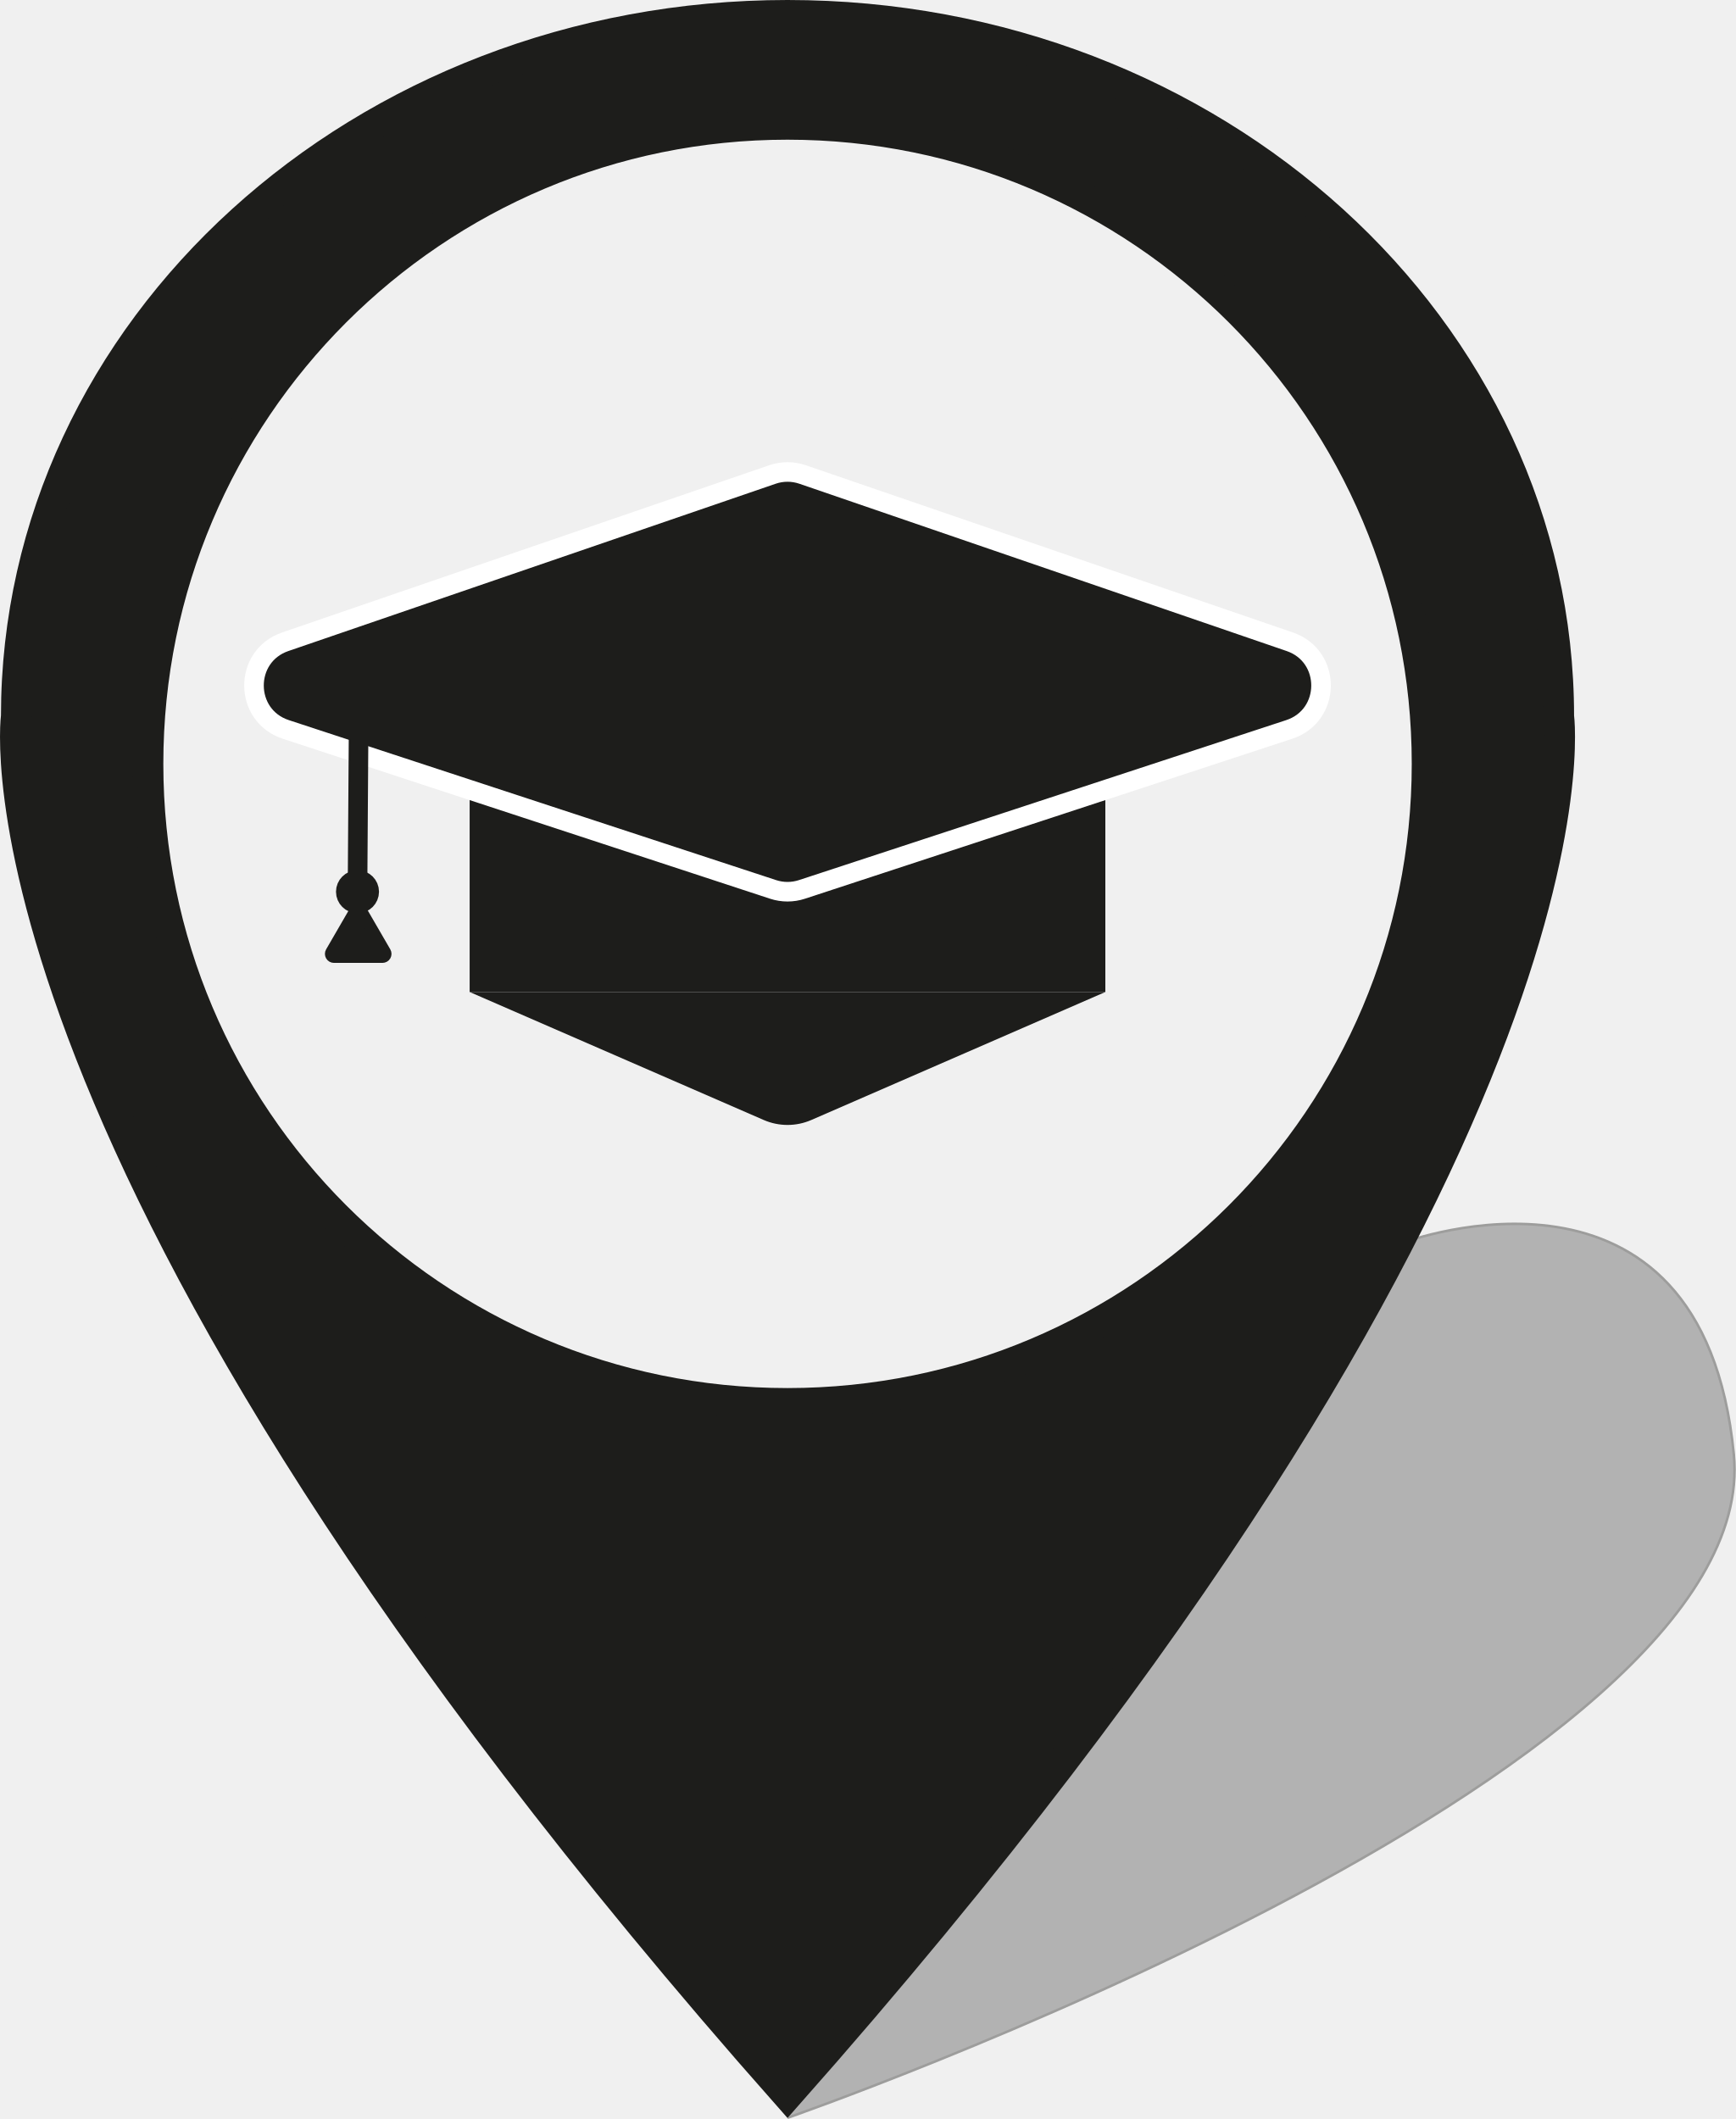
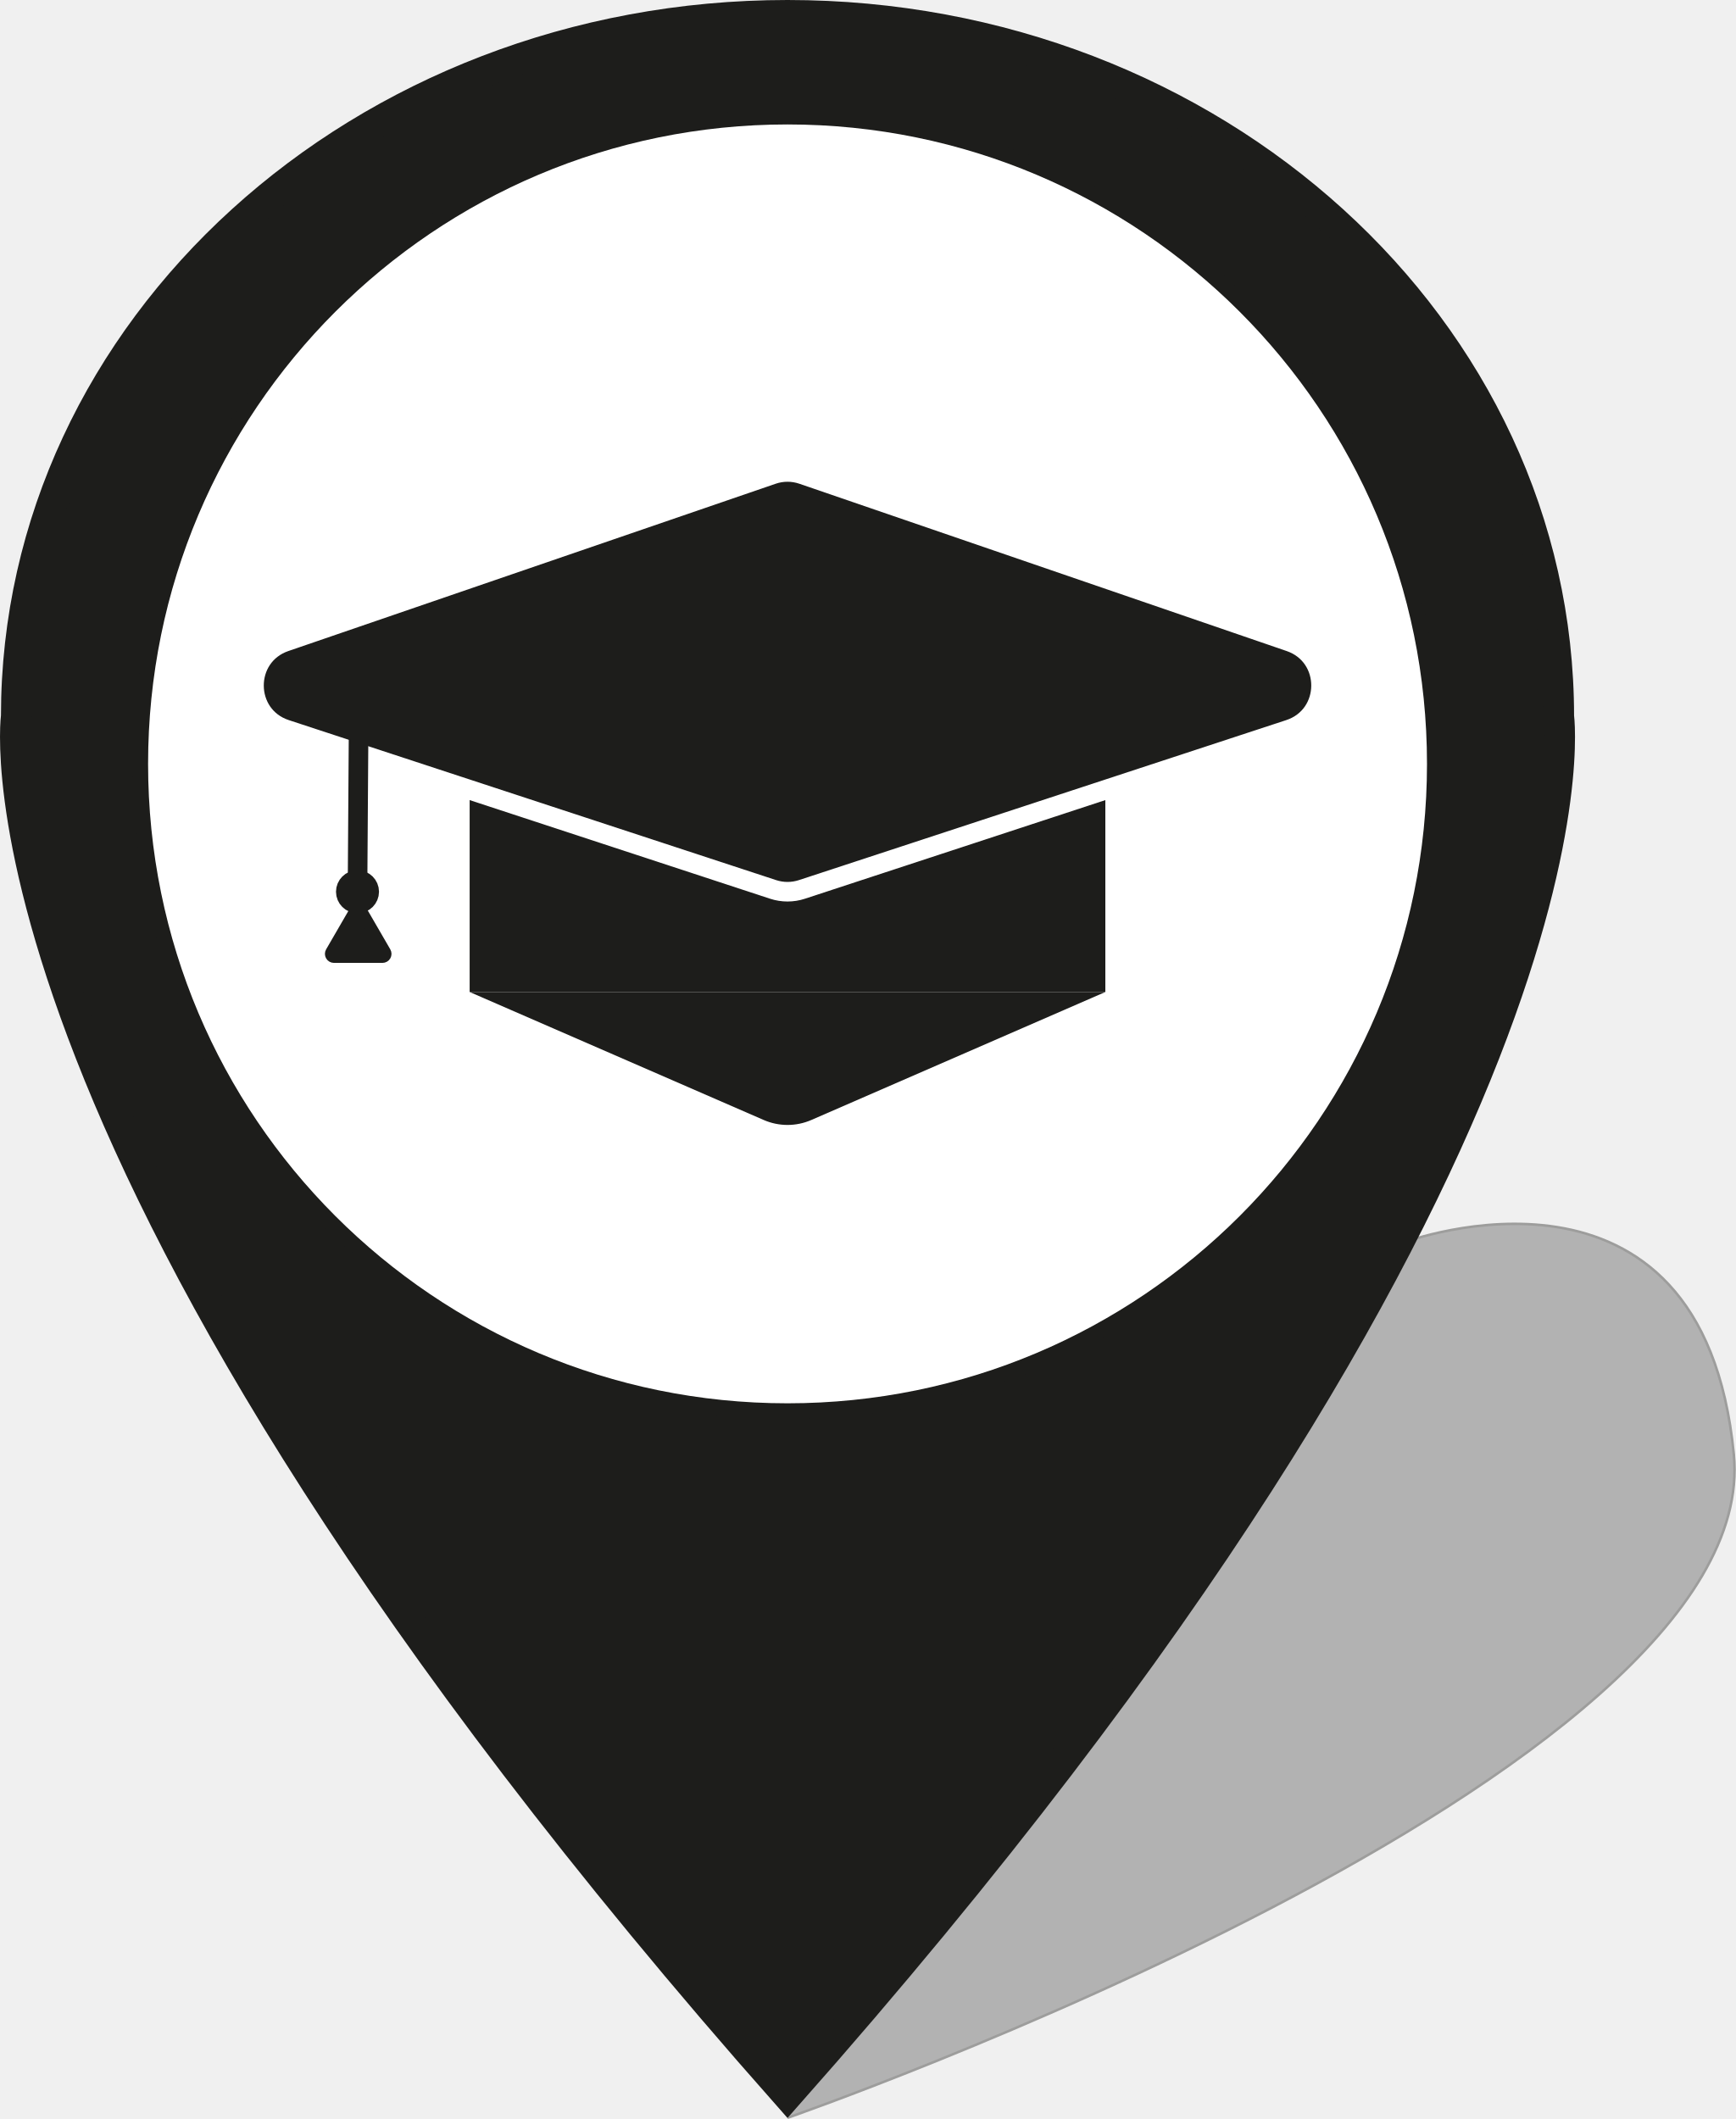
<svg xmlns="http://www.w3.org/2000/svg" viewBox="0 0 620.77 757.86">
  <defs>
-     <style>.cls-1{fill:#b2b2b2;stroke:#9d9d9c;stroke-width:0.9px;}.cls-1,.cls-2,.cls-3,.cls-5,.cls-6,.cls-7,.cls-8{stroke-miterlimit:10;}.cls-2,.cls-6{fill:none;}.cls-2{stroke:#008d36;}.cls-2,.cls-3{stroke-width:10.9px;}.cls-3,.cls-4,.cls-5,.cls-7,.cls-8{fill:#1d1d1b;}.cls-3,.cls-6,.cls-7,.cls-8{stroke:#1d1d1b;}.cls-5{stroke:#fff;}.cls-5,.cls-6,.cls-7{stroke-width:7px;}.cls-8{stroke-width:4px;}</style>
+     <style>.cls-1{fill:#b2b2b2;stroke:#9d9d9c;stroke-width:0.9px;}.cls-1,.cls-2,.cls-3,.cls-6,.cls-7,.cls-8,.cls-9{stroke-miterlimit:10;}.cls-2,.cls-7{fill:none;}.cls-2{stroke:#008d36;}.cls-2,.cls-3{stroke-width:10.9px;}.cls-3,.cls-5,.cls-6,.cls-8,.cls-9{fill:#1d1d1b;}.cls-3,.cls-7,.cls-8,.cls-9{stroke:#1d1d1b;}.cls-4{fill:#fff;}.cls-6{stroke:#fff;}.cls-6,.cls-7,.cls-8{stroke-width:7px;}.cls-9{stroke-width:4px;}</style>
  </defs>
  <g id="shadow">
    <path class="cls-1" d="M519.67,867.12S869.33,745.47,858.1,629.81s-118-75.78-118-75.78" transform="translate(-238.04 -109.68)" />
  </g>
  <g id="Pin">
    <path class="cls-2" d="M795.52,365.52" transform="translate(-238.04 -109.68)" />
    <path class="cls-2" d="M519.67,616.22" transform="translate(-238.04 -109.68)" />
    <path class="cls-3" d="M795.52,365.83c0-138.46-123.5-250.7-275.85-250.7S243.83,227.37,243.83,365.83c0,0-21.35,157.17,275.84,493.12C816.87,523,795.52,365.83,795.52,365.83ZM519.67,611.57C393.37,611.57,291,509.19,291,382.88S393.37,154.19,519.67,154.19s228.7,102.39,228.7,228.69S646,611.57,519.67,611.57Z" transform="translate(-238.04 -109.68)" />
-     <path class="cls-4" d="M633.34,464.47,528.18,510.25a21.32,21.32,0,0,1-17,0L406,464.47" transform="translate(-238.04 -109.68)" />
-     <rect class="cls-4" x="167.96" y="243.87" width="227.34" height="110.93" />
-     <path class="cls-5" d="M699.1,370.56,524.83,427.78a16.52,16.52,0,0,1-10.31,0L340.25,370.56c-15.06-4.94-15.2-26.2-.21-31.35L514.3,279.38a16.5,16.5,0,0,1,10.75,0l174.26,59.83C714.31,344.36,714.16,365.62,699.1,370.56Z" transform="translate(-238.04 -109.68)" />
-     <line class="cls-6" x1="127.85" y1="318.93" x2="128.36" y2="243.87" />
-     <circle class="cls-7" cx="127.85" cy="318.93" r="4.19" />
-     <path class="cls-8" d="M365.09,435.22l-8.69,15a1.23,1.23,0,0,0,1.06,1.84h17.37a1.23,1.23,0,0,0,1.06-1.84l-8.69-15A1.22,1.22,0,0,0,365.09,435.22Z" transform="translate(-238.04 -109.68)" />
+     <path class="cls-4" d="M748.37,382.88c0,126.31-102.39,228.69-228.7,228.69S291,509.19,291,382.88,393.37,154.19,519.67,154.19,748.37,256.58,748.37,382.88Z" transform="translate(-238.04 -109.68)" />
+     <path class="cls-5" d="M633.34,464.47,528.18,510.25a21.32,21.32,0,0,1-17,0L406,464.47" transform="translate(-238.04 -109.68)" />
+     <rect class="cls-5" x="167.96" y="243.87" width="227.34" height="110.93" />
+     <path class="cls-6" d="M699.1,370.56,524.83,427.78a16.52,16.52,0,0,1-10.31,0L340.25,370.56c-15.06-4.94-15.2-26.2-.21-31.35L514.3,279.38a16.5,16.5,0,0,1,10.75,0l174.26,59.83C714.31,344.36,714.16,365.62,699.1,370.56Z" transform="translate(-238.04 -109.68)" />
+     <line class="cls-7" x1="127.85" y1="318.93" x2="128.36" y2="243.87" />
+     <circle class="cls-8" cx="127.85" cy="318.93" r="4.19" />
+     <path class="cls-9" d="M365.09,435.22l-8.69,15a1.23,1.23,0,0,0,1.06,1.84h17.37a1.23,1.23,0,0,0,1.06-1.84l-8.69-15A1.22,1.22,0,0,0,365.09,435.22Z" transform="translate(-238.04 -109.68)" />
  </g>
</svg>
